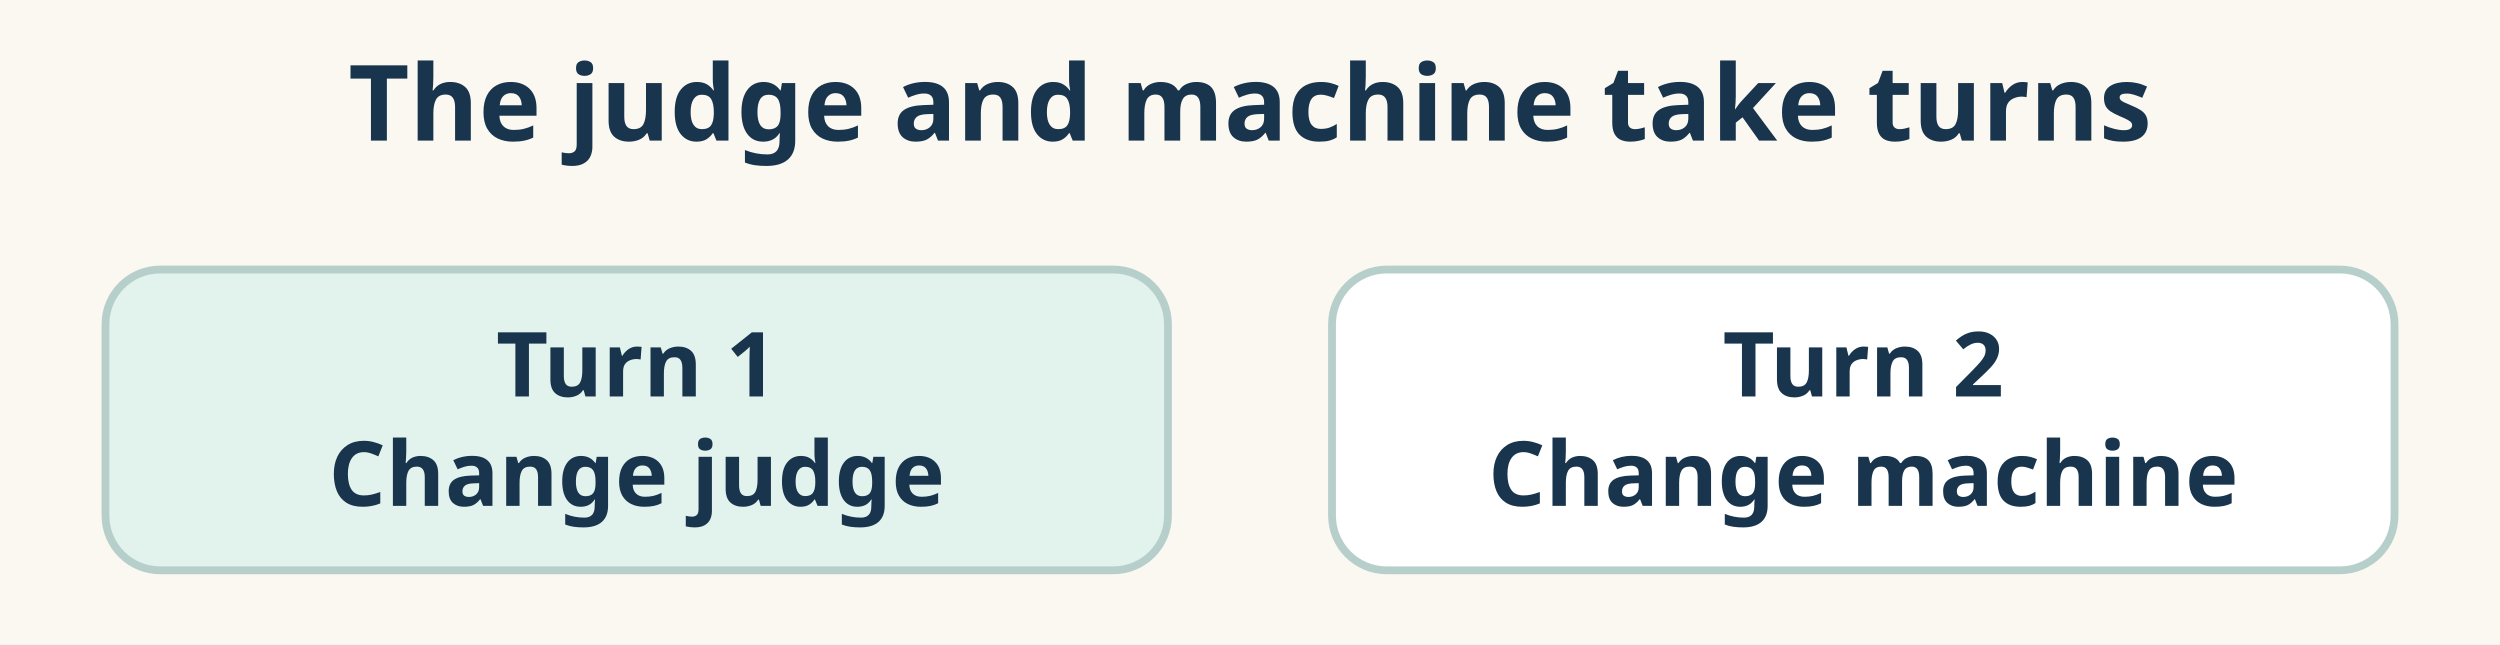
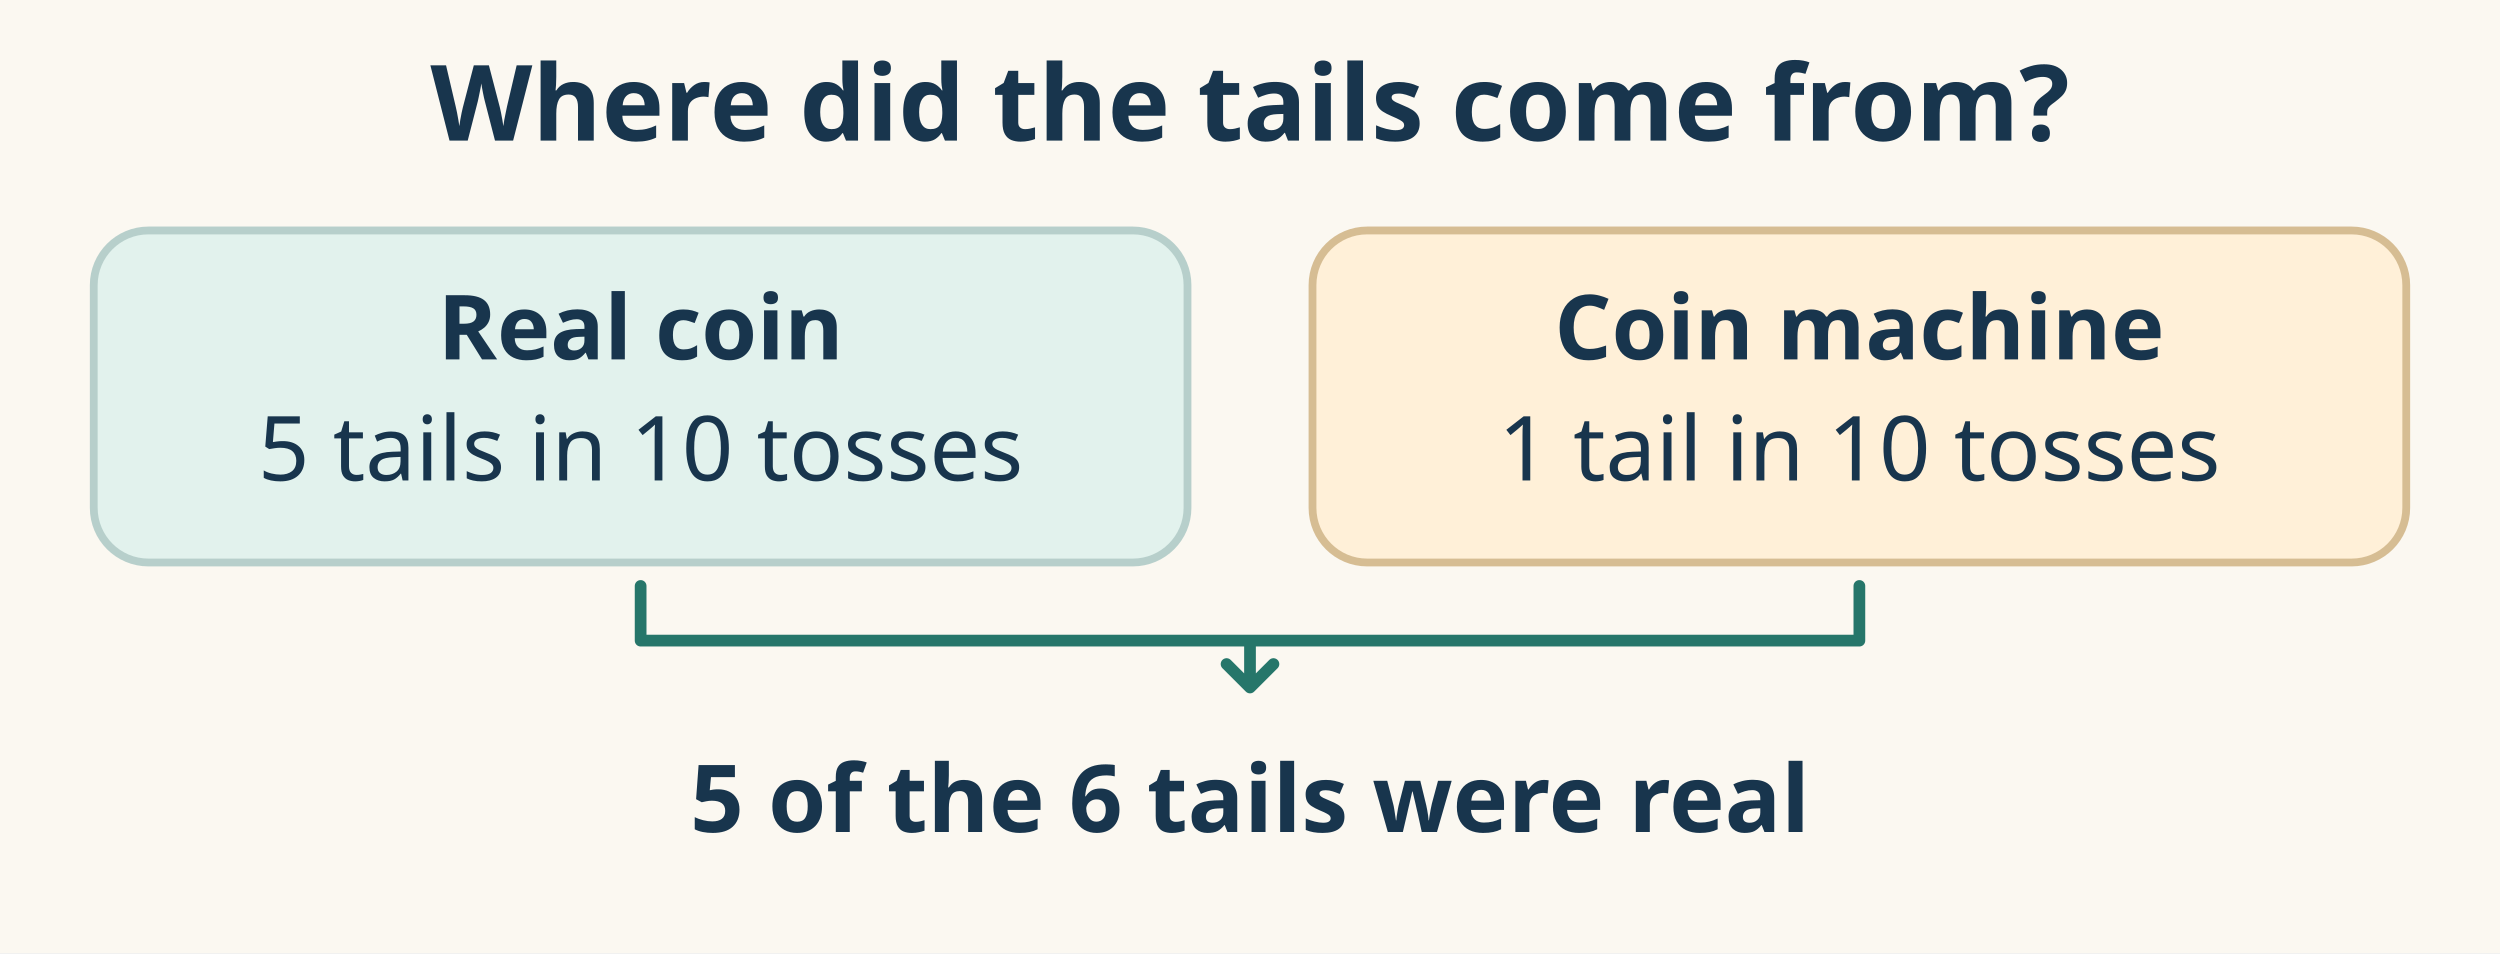
- <svg xmlns="http://www.w3.org/2000/svg" width="640" height="165" viewBox="0 0 640 165">
-   <defs>
-     <marker id="teal" markerWidth="8" markerHeight="8" refX="6" refY="3" orient="auto">
-       <path d="M0 0L6 3L0 6Z" fill="#26766a" />
-     </marker>
-     <marker id="amber" markerWidth="8" markerHeight="8" refX="6" refY="3" orient="auto">
-       <path d="M0 0L6 3L0 6Z" fill="#a45c22" />
-     </marker>
-   </defs>
-   <rect width="640" height="165" fill="#fbf8f1" />
-   <g font-family="system-ui, sans-serif">
-     <text x="320" y="36" font-size="27" fill="#18354d" font-weight="650" text-anchor="middle">The judge and machine take turns</text>
-     <rect x="27" y="69" width="272" height="77" rx="14" fill="#e2f2ed" stroke="#b7cfcb" stroke-width="2" />
-     <text x="163.0" y="101.5" font-size="23" fill="#18354d" font-weight="650" text-anchor="middle">Turn 1</text>
-     <text x="163.0" y="129.5" font-size="23" fill="#18354d" font-weight="650" text-anchor="middle">Change judge</text>
-     <rect x="341" y="69" width="272" height="77" rx="14" fill="#fff" stroke="#b7cfcb" stroke-width="2" />
-     <text x="477.0" y="101.5" font-size="23" fill="#18354d" font-weight="650" text-anchor="middle">Turn 2</text>
-     <text x="477.0" y="129.5" font-size="23" fill="#18354d" font-weight="650" text-anchor="middle">Change machine</text>
+ <svg xmlns="http://www.w3.org/2000/svg" width="640" height="244" viewBox="0 0 640 244">
+   <rect width="640" height="244" fill="#fbf8f1" />
+   <g font-family="system-ui, sans-serif" text-anchor="middle" fill="#18354d">
+     <text x="320" y="36" font-size="27" font-weight="700">Where did the tails come from?</text>
+     <rect x="24" y="59" width="280" height="85" rx="14" fill="#e2f2ed" stroke="#b7cfcb" stroke-width="2" />
+     <rect x="336" y="59" width="280" height="85" rx="14" fill="#fff0d8" stroke="#d6bd93" stroke-width="2" />
+     <text x="164" y="92" font-size="23" font-weight="700">Real coin</text>
+     <text x="476" y="92" font-size="23" font-weight="700">Coin machine</text>
+     <text x="164" y="123" font-size="23">5 tails in 10 tosses</text>
+     <text x="476" y="123" font-size="23">1 tail in 10 tosses</text>
+     <path d="M164 150v14h156m156-14v14H320v12m-6-6 6 6 6-6" fill="none" stroke="#26766a" stroke-width="3" stroke-linecap="round" stroke-linejoin="round" />
+     <text x="320" y="213" font-size="24" font-weight="700">5 of the 6 tails were real</text>
  </g>
</svg>
